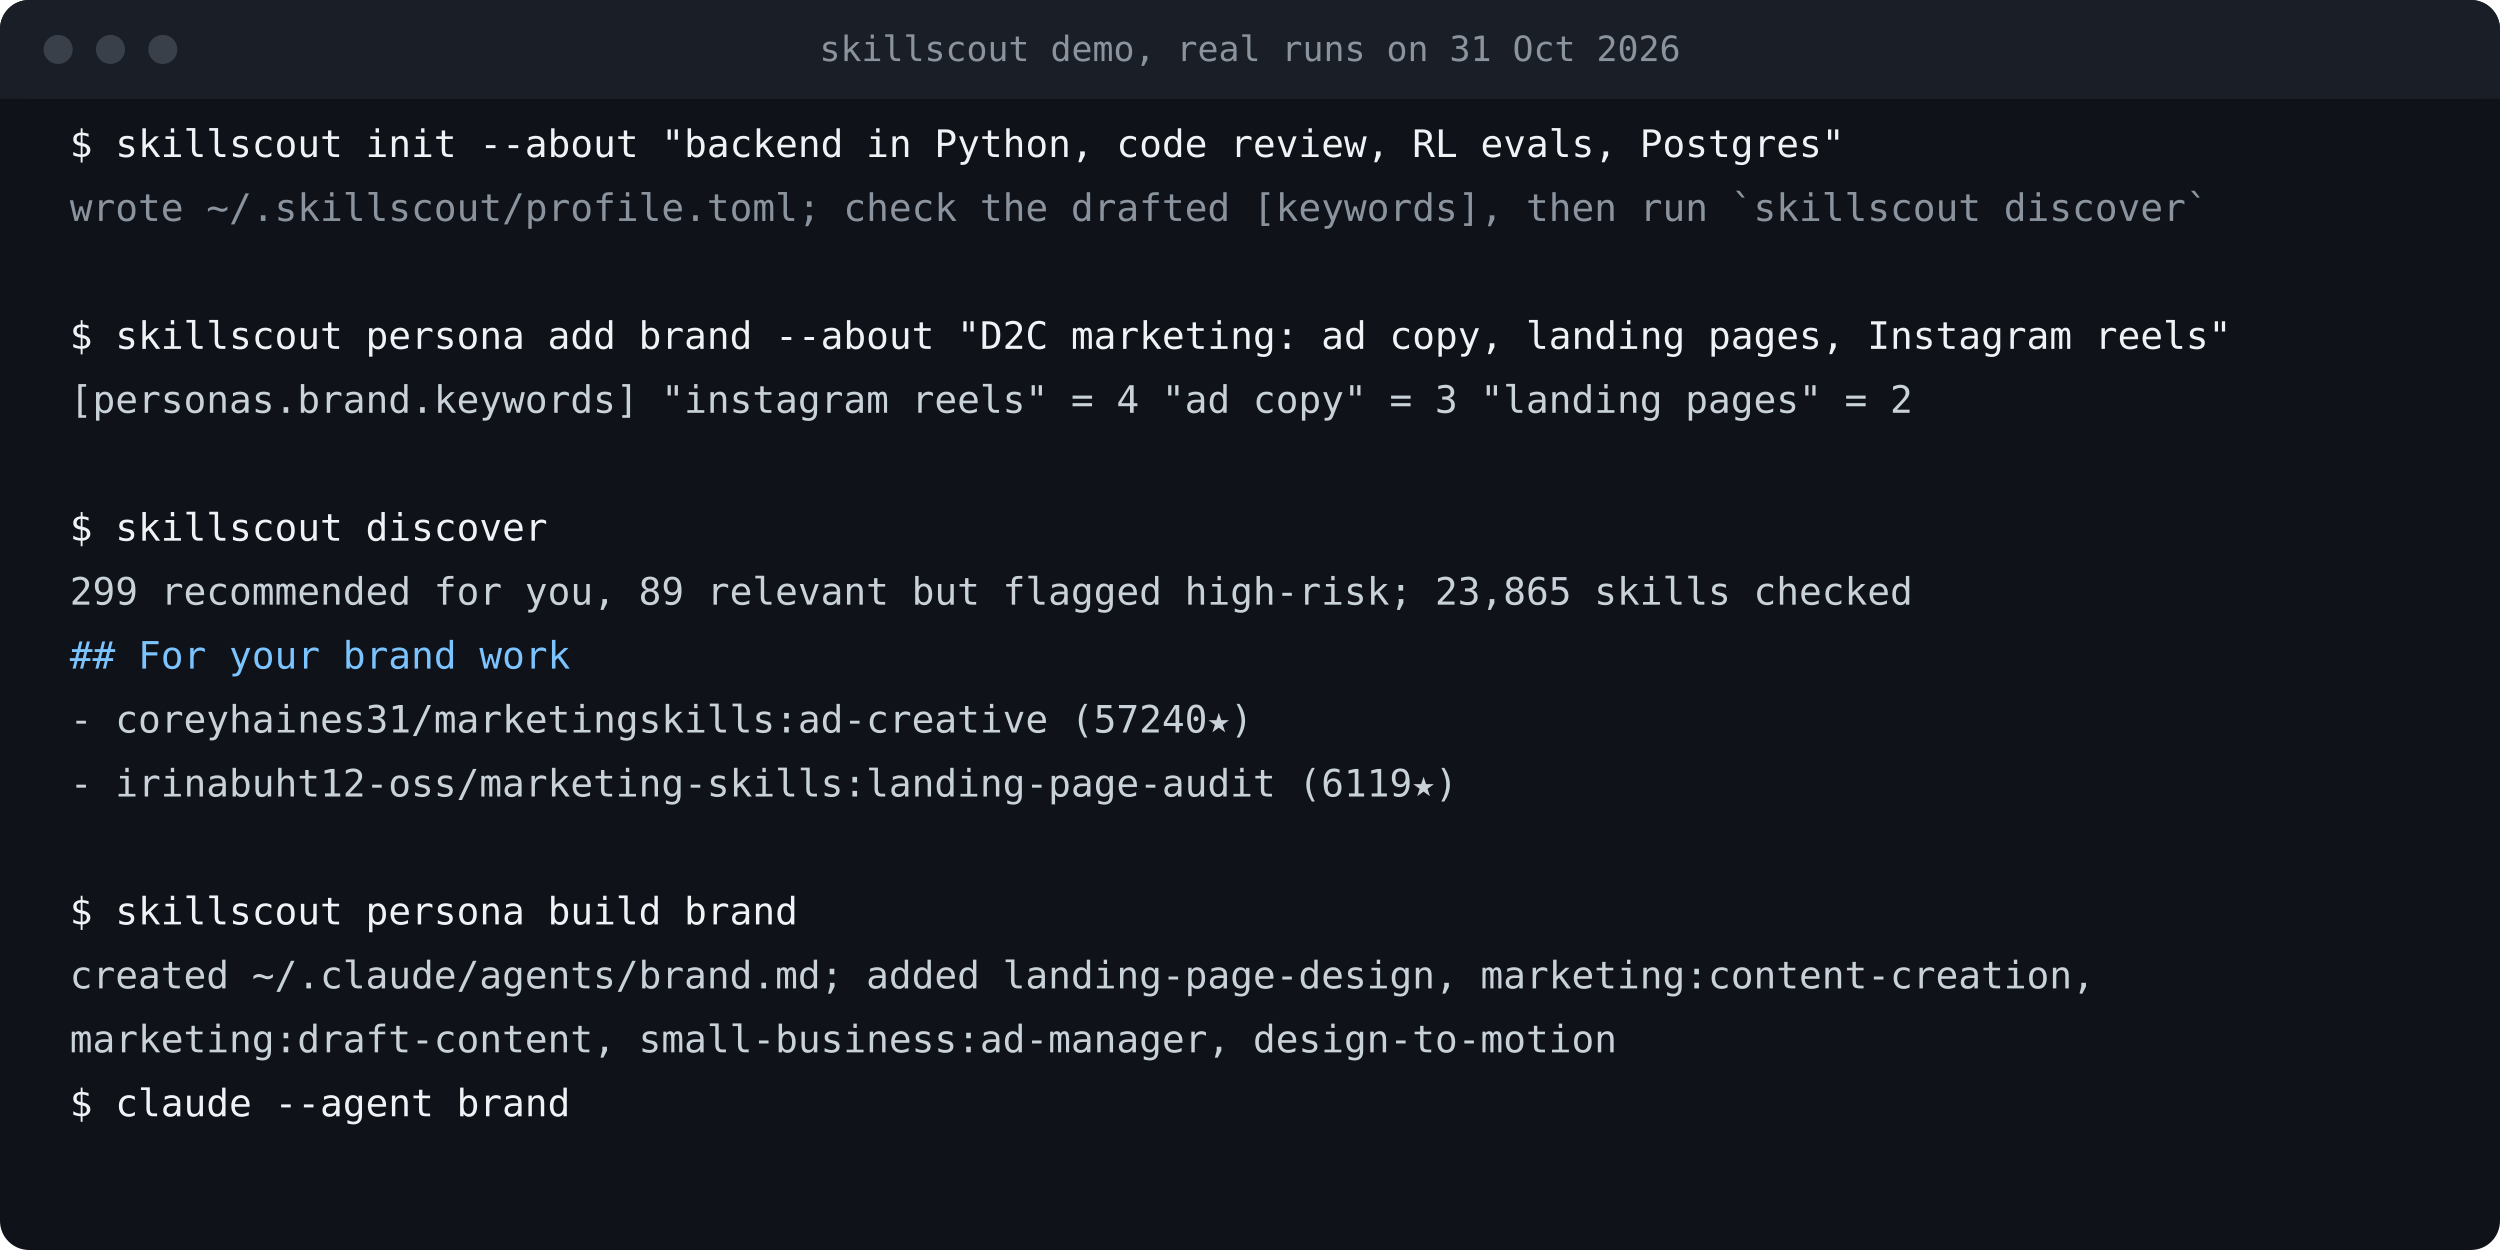
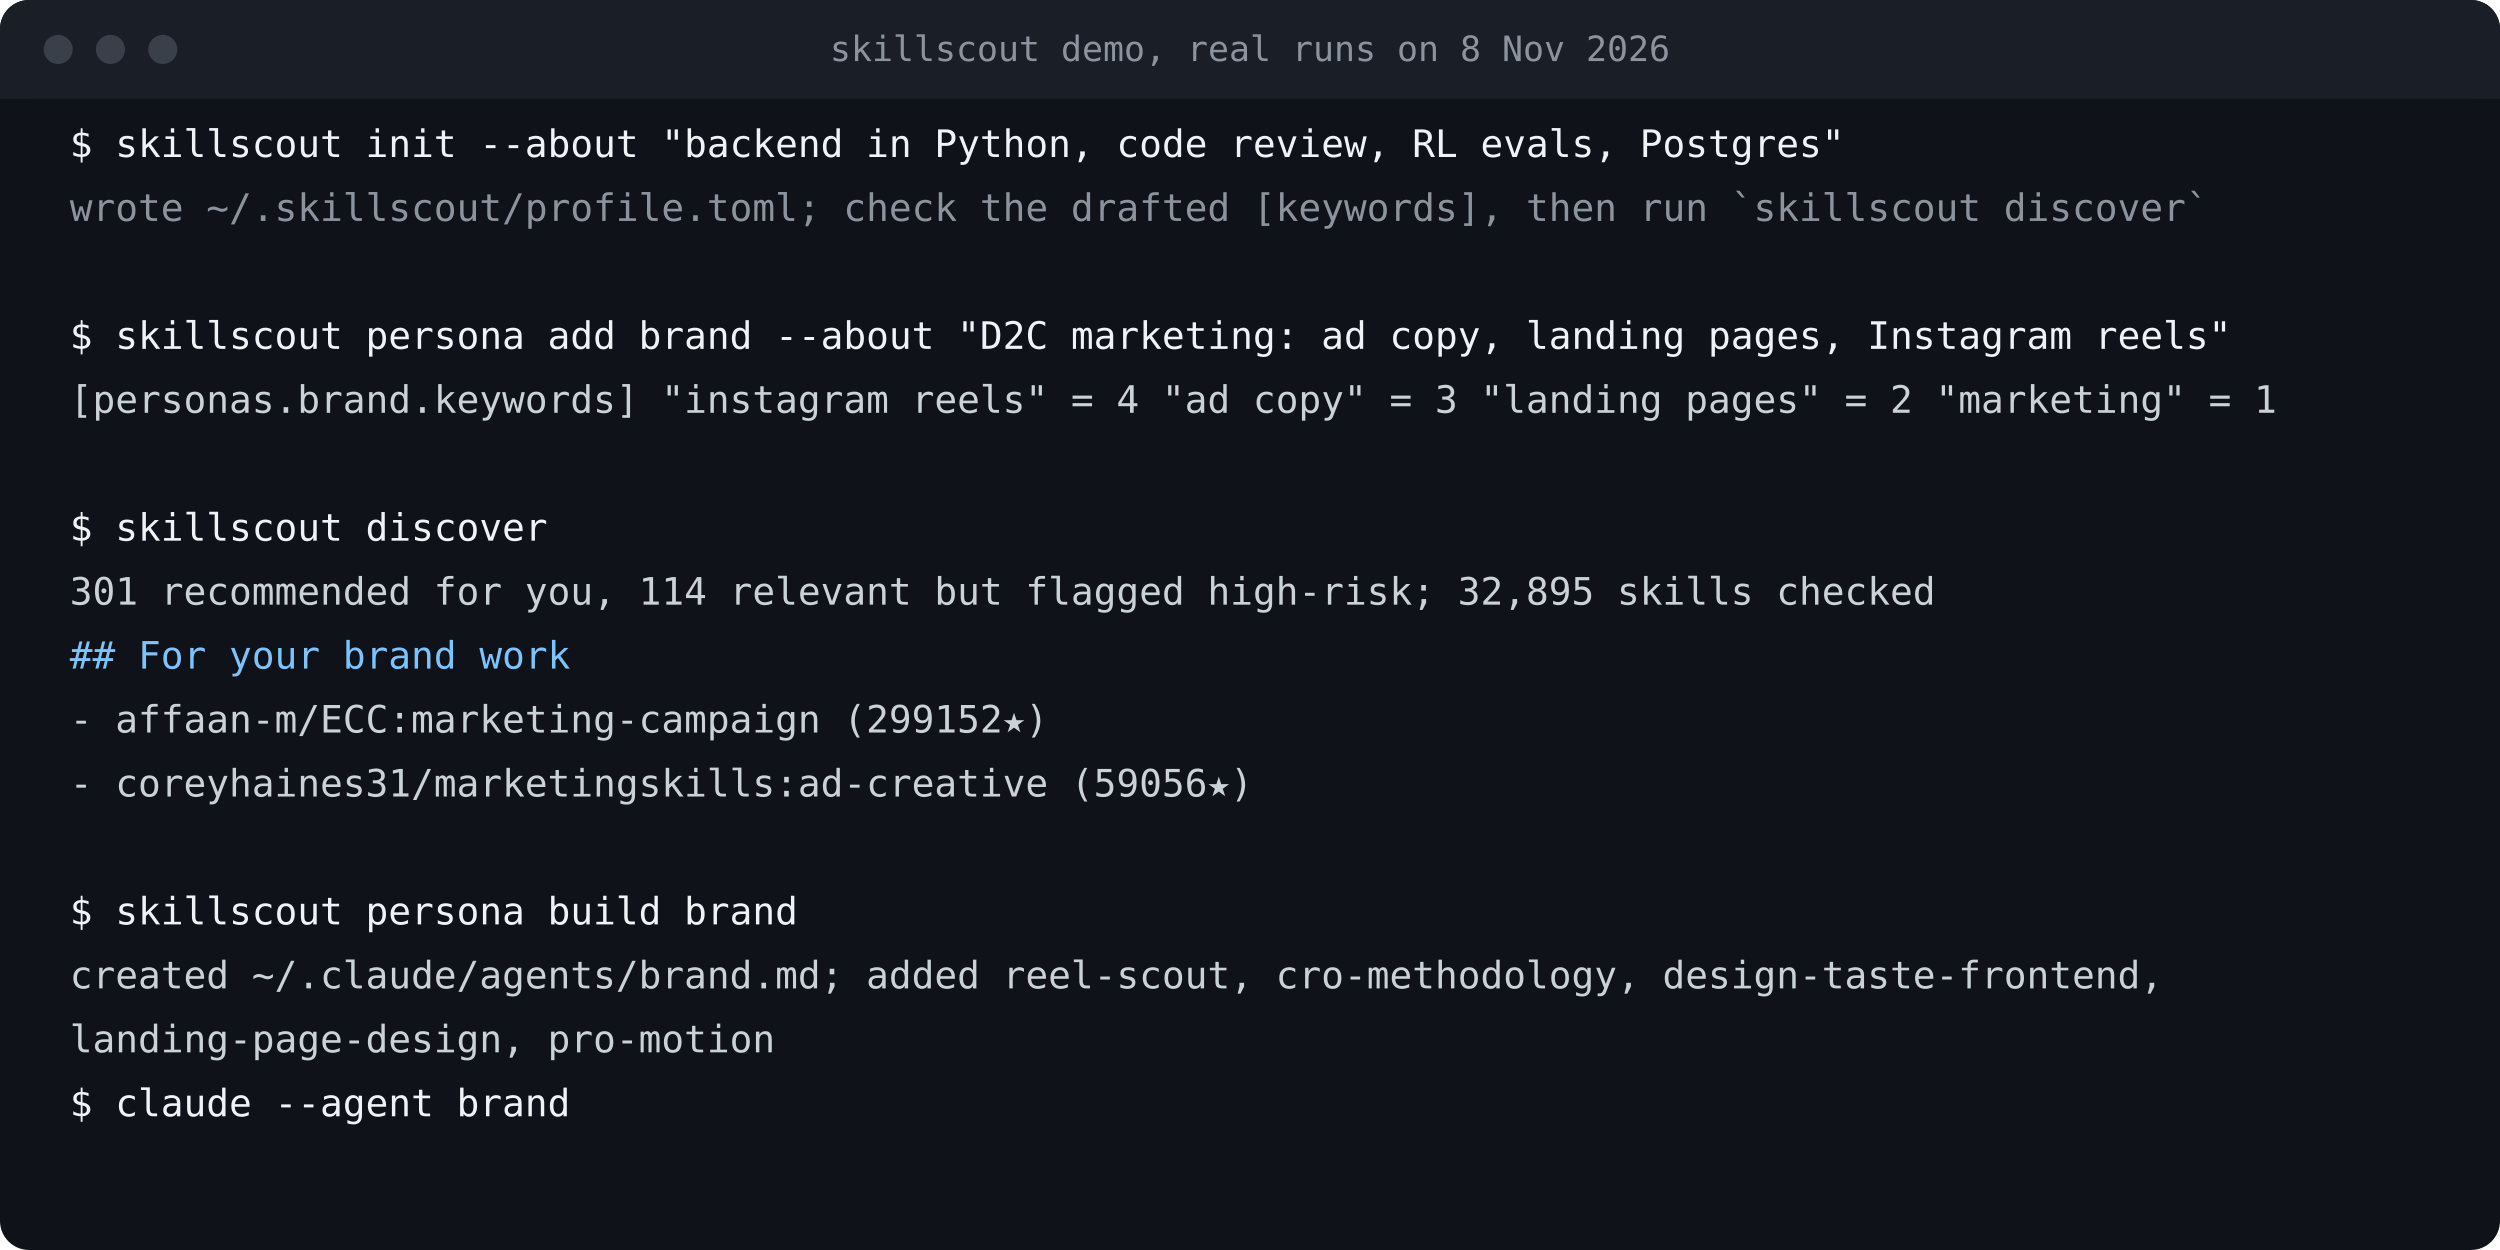
- <svg xmlns="http://www.w3.org/2000/svg" width="860" height="430" viewBox="0 0 860 430" role="img" aria-label="Terminal demo: skillscout init drafts keywords from one line about your work; persona add drafts a brand persona's keywords; discover scores 23,865 skills and lists picks for the brand persona; persona build writes ~/.claude/agents/brand.md with the best installed skills; claude --agent brand starts it">
+ <svg xmlns="http://www.w3.org/2000/svg" width="860" height="430" viewBox="0 0 860 430" role="img" aria-label="Terminal demo: skillscout init drafts keywords from one line about your work; persona add drafts a brand persona's keywords; discover scores 32,895 skills and lists picks for the brand persona; persona build writes ~/.claude/agents/brand.md with the best installed skills; claude --agent brand starts it">
  <style>
text{font:13px ui-monospace,SFMono-Regular,Menlo,Consolas,monospace;fill:#c9d1d9;white-space:pre}
.cmd{fill:#f0f3f6}.dim{fill:#8b949e}.hi{fill:#7cc4ff}.bar{font-size:12px;fill:#8b949e}
@keyframes a0{0%,2.53%{opacity:0}3.13%,95%{opacity:1}100%{opacity:0}}.l0{animation:a0 15.8s linear infinite}@keyframes a1{0%,10.13%{opacity:0}10.73%,95%{opacity:1}100%{opacity:0}}.l1{animation:a1 15.8s linear infinite}@keyframes a3{0%,18.99%{opacity:0}19.59%,95%{opacity:1}100%{opacity:0}}.l3{animation:a3 15.8s linear infinite}@keyframes a4{0%,26.58%{opacity:0}27.18%,95%{opacity:1}100%{opacity:0}}.l4{animation:a4 15.8s linear infinite}@keyframes a6{0%,35.44%{opacity:0}36.04%,95%{opacity:1}100%{opacity:0}}.l6{animation:a6 15.8s linear infinite}@keyframes a7{0%,45.57%{opacity:0}46.17%,95%{opacity:1}100%{opacity:0}}.l7{animation:a7 15.8s linear infinite}@keyframes a8{0%,48.73%{opacity:0}49.33%,95%{opacity:1}100%{opacity:0}}.l8{animation:a8 15.8s linear infinite}@keyframes a9{0%,50.63%{opacity:0}51.23%,95%{opacity:1}100%{opacity:0}}.l9{animation:a9 15.8s linear infinite}@keyframes a10{0%,52.53%{opacity:0}53.13%,95%{opacity:1}100%{opacity:0}}.l10{animation:a10 15.8s linear infinite}@keyframes a12{0%,61.39%{opacity:0}61.99%,95%{opacity:1}100%{opacity:0}}.l12{animation:a12 15.8s linear infinite}@keyframes a13{0%,67.72%{opacity:0}68.32%,95%{opacity:1}100%{opacity:0}}.l13{animation:a13 15.8s linear infinite}@keyframes a14{0%,68.99%{opacity:0}69.59%,95%{opacity:1}100%{opacity:0}}.l14{animation:a14 15.8s linear infinite}@keyframes a15{0%,77.85%{opacity:0}78.45%,95%{opacity:1}100%{opacity:0}}.l15{animation:a15 15.8s linear infinite}
@media (prefers-reduced-motion:reduce){.l{animation:none!important;opacity:1}}
</style>
  <rect width="860" height="430" rx="10" fill="#0f1319" />
  <rect width="860" height="34" rx="10" fill="#1a1f27" />
  <rect y="24" width="860" height="10" fill="#1a1f27" />
  <circle cx="20" cy="17" r="5" fill="#3a404a" />
  <circle cx="38" cy="17" r="5" fill="#3a404a" />
  <circle cx="56" cy="17" r="5" fill="#3a404a" />
-   <text class="bar" x="430.0" y="21" text-anchor="middle">skillscout demo, real runs on 31 Oct 2026</text>
+   <text class="bar" x="430.0" y="21" text-anchor="middle">skillscout demo, real runs on 8 Nov 2026</text>
  <text class="l cmd l0" x="24" y="54">$ skillscout init --about "backend in Python, code review, RL evals, Postgres"</text>
  <text class="l dim l1" x="24" y="76">wrote ~/.skillscout/profile.toml; check the drafted [keywords], then run `skillscout discover`</text>
  <text class="l cmd l3" x="24" y="120">$ skillscout persona add brand --about "D2C marketing: ad copy, landing pages, Instagram reels"</text>
-   <text class="l out l4" x="24" y="142">[personas.brand.keywords]  "instagram reels" = 4  "ad copy" = 3  "landing pages" = 2</text>
+   <text class="l out l4" x="24" y="142">[personas.brand.keywords]  "instagram reels" = 4  "ad copy" = 3  "landing pages" = 2  "marketing" = 1</text>
  <text class="l cmd l6" x="24" y="186">$ skillscout discover</text>
-   <text class="l out l7" x="24" y="208">299 recommended for you, 89 relevant but flagged high-risk; 23,865 skills checked</text>
+   <text class="l out l7" x="24" y="208">301 recommended for you, 114 relevant but flagged high-risk; 32,895 skills checked</text>
  <text class="l hi l8" x="24" y="230">## For your brand work</text>
-   <text class="l out l9" x="24" y="252">- coreyhaines31/marketingskills:ad-creative (57240★)</text>
-   <text class="l out l10" x="24" y="274">- irinabuht12-oss/marketing-skills:landing-page-audit (6119★)</text>
+   <text class="l out l9" x="24" y="252">- affaan-m/ECC:marketing-campaign (299152★)</text>
+   <text class="l out l10" x="24" y="274">- coreyhaines31/marketingskills:ad-creative (59056★)</text>
  <text class="l cmd l12" x="24" y="318">$ skillscout persona build brand</text>
-   <text class="l out l13" x="24" y="340">created ~/.claude/agents/brand.md; added landing-page-design, marketing:content-creation,</text>
-   <text class="l out l14" x="24" y="362">  marketing:draft-content, small-business:ad-manager, design-to-motion</text>
+   <text class="l out l13" x="24" y="340">created ~/.claude/agents/brand.md; added reel-scout, cro-methodology, design-taste-frontend,</text>
+   <text class="l out l14" x="24" y="362">  landing-page-design, pro-motion</text>
  <text class="l cmd l15" x="24" y="384">$ claude --agent brand</text>
</svg>
